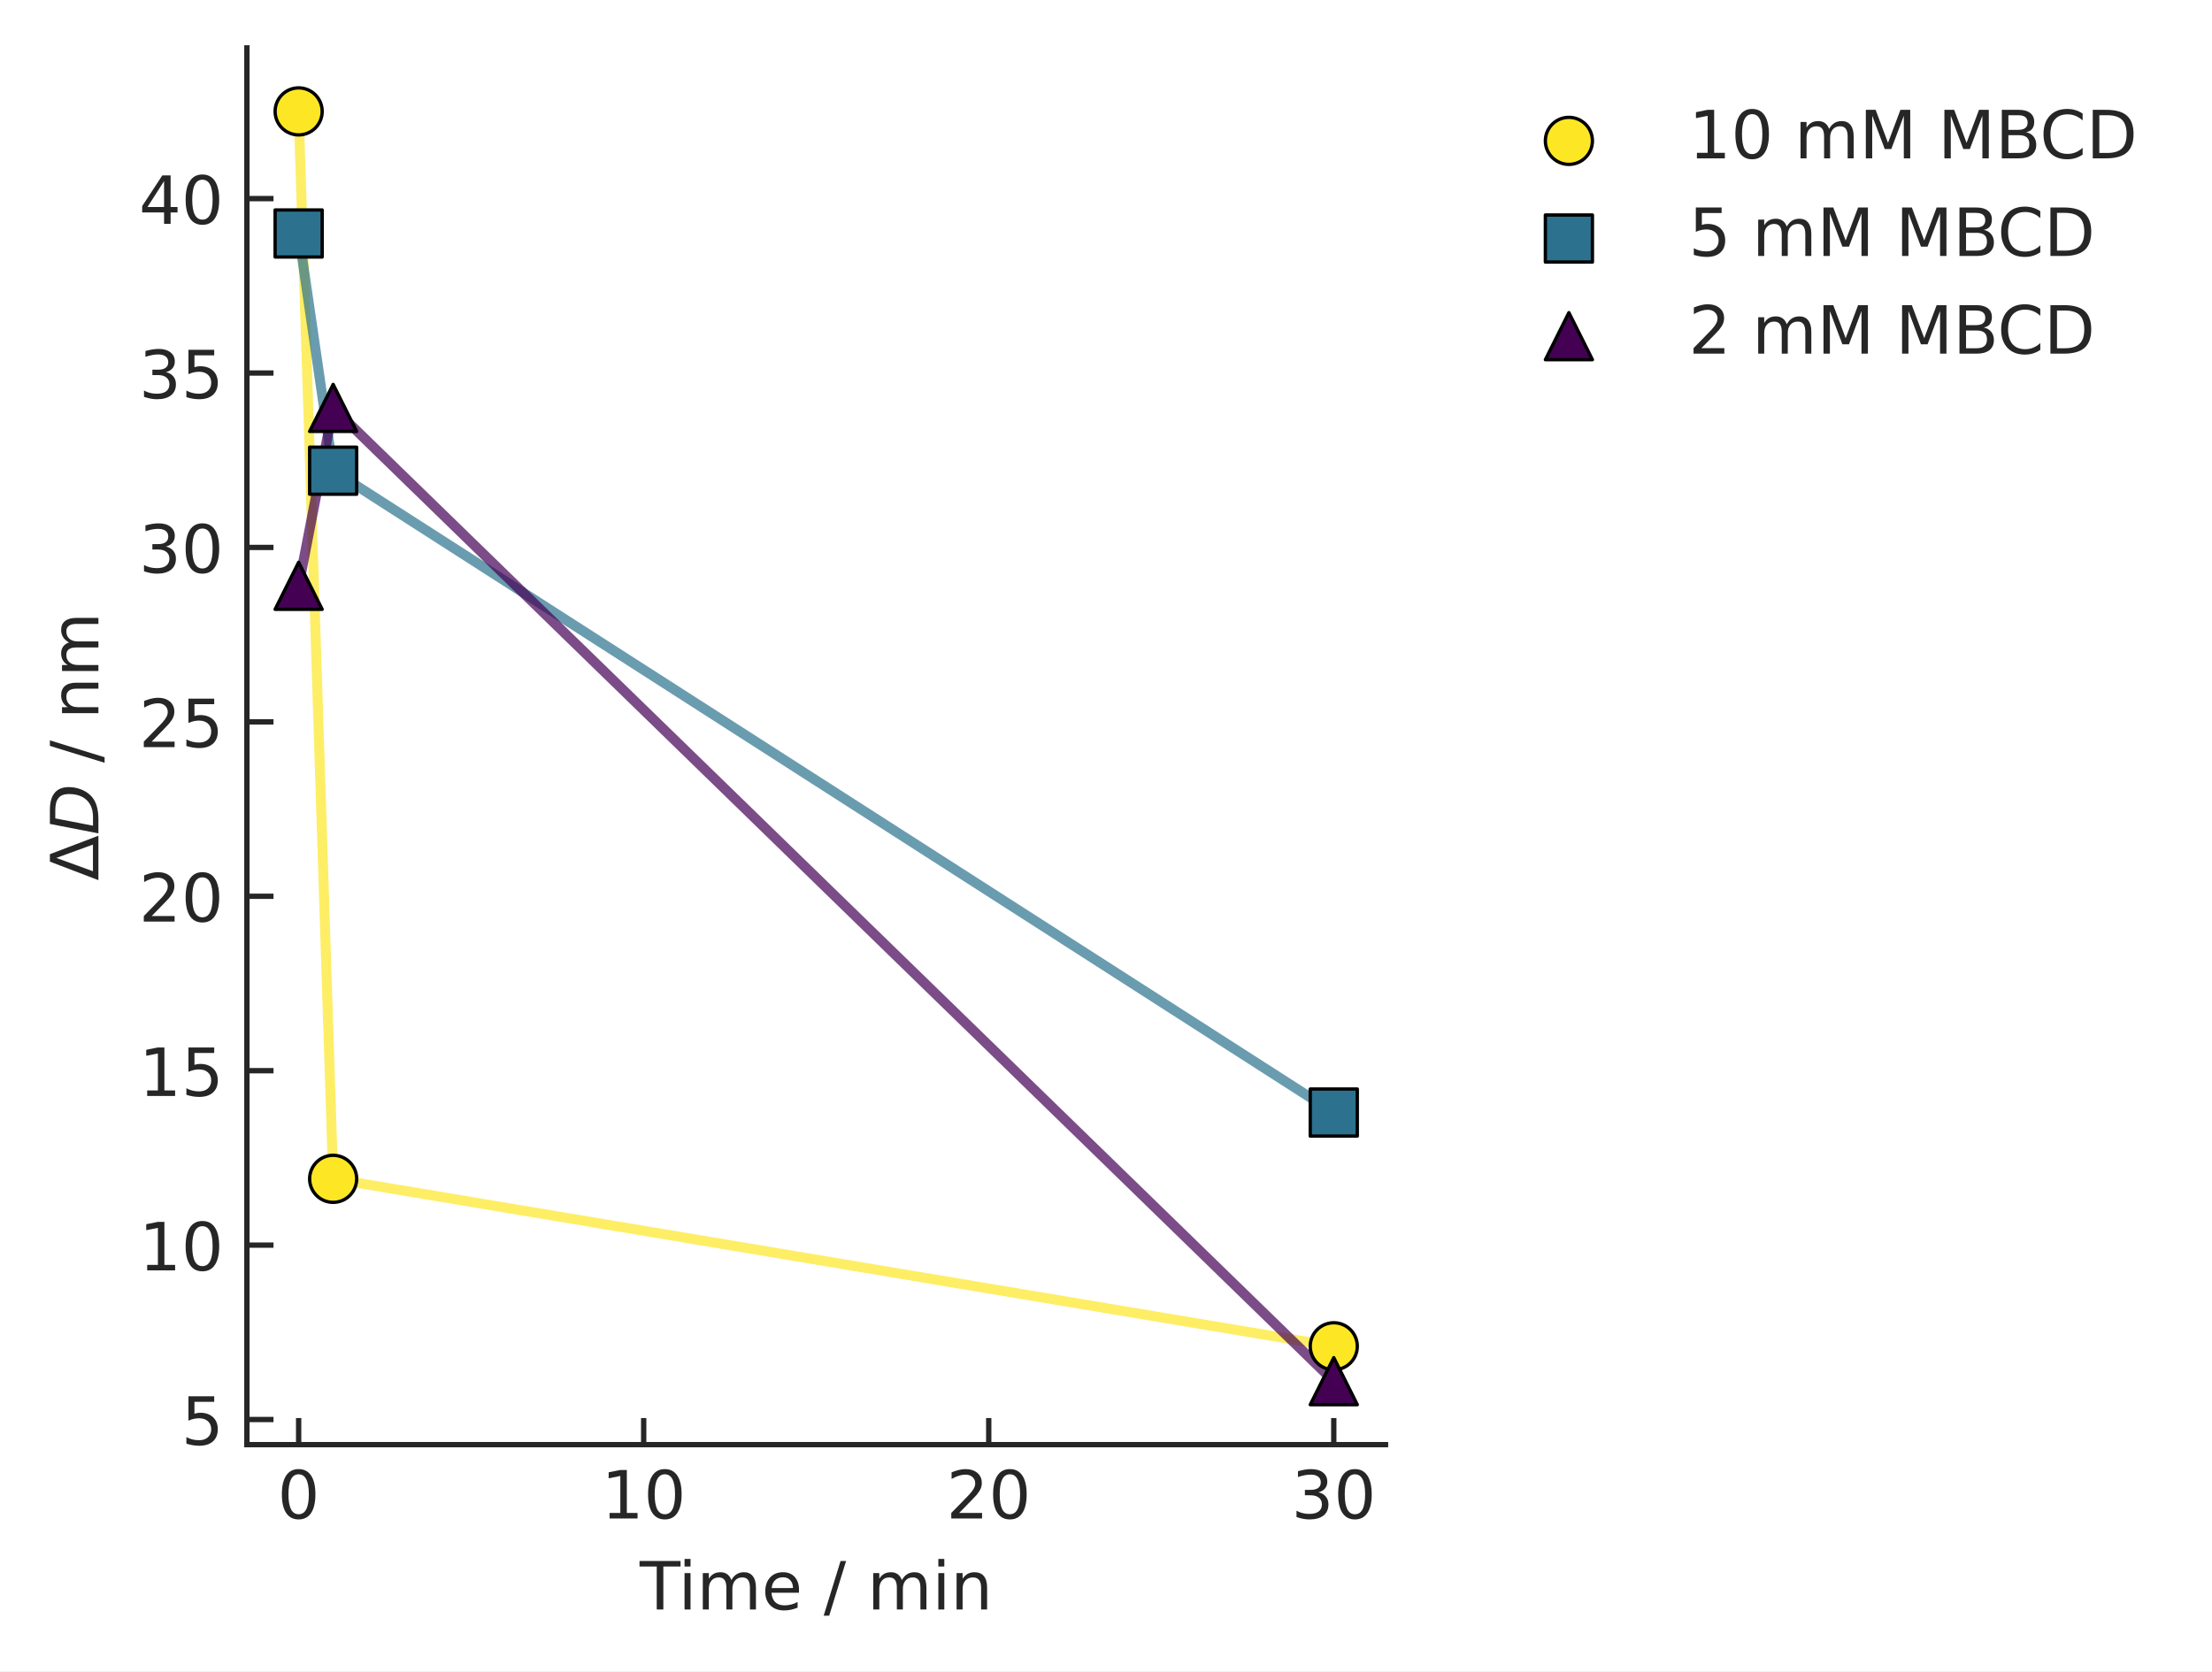
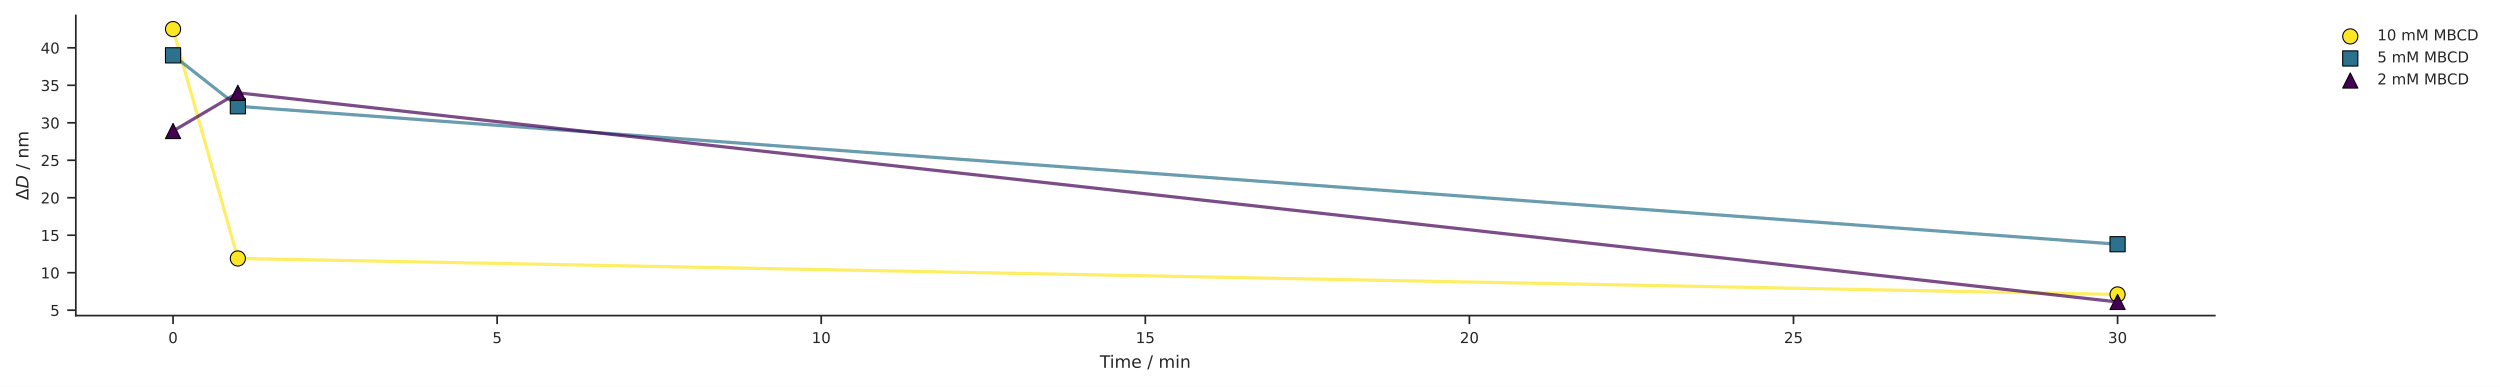
- <svg xmlns="http://www.w3.org/2000/svg" xmlns:xlink="http://www.w3.org/1999/xlink" width="332.424pt" height="251.196pt" viewBox="0 0 332.424 251.196" version="1.1">
+ <svg xmlns="http://www.w3.org/2000/svg" xmlns:xlink="http://www.w3.org/1999/xlink" width="1165.641pt" height="180.361pt" viewBox="0 0 1165.641 180.361" version="1.1">
  <defs>
    <style type="text/css">*{stroke-linejoin: round; stroke-linecap: butt}</style>
  </defs>
  <g id="figure_1">
    <g id="patch_1">
-       <path d="M 0 251.196  L 332.424 251.196  L 332.424 0  L 0 0  z " style="fill: #ffffff" />
+       <path d="M 0 180.361  L 1165.641 180.361  L 1165.641 0  L 0 0  z " style="fill: #ffffff" />
    </g>
    <g id="axes_1">
      <g id="patch_2">
-         <path d="M 37.103 217.14  L 208.221 217.14  L 208.221 7.2  L 37.103 7.2  z " style="fill: #ffffff" />
+         <path d="M 35.35 147.144  L 1032.662 147.144  L 1032.662 7.2  L 35.35 7.2  z " style="fill: #ffffff" />
      </g>
      <g id="matplotlib.axis_1">
        <g id="xtick_1">
          <g id="line2d_1">
            <defs>
-               <path id="md7d69a1c76" d="M 0 0  L 0 -4  " style="stroke: #262626; stroke-width: 0.8" />
-             </defs>
-             <g>
-               <use xlink:href="#md7d69a1c76" x="44.881" y="217.14" style="fill: #262626; stroke: #262626; stroke-width: 0.8" />
+               <path id="m3fce98891d" d="M 0 0  L 0 4  " style="stroke: #262626; stroke-width: 0.8" />
+             </defs>
+             <g>
+               <use xlink:href="#m3fce98891d" x="80.682" y="147.144" style="fill: #262626; stroke: #262626; stroke-width: 0.8" />
            </g>
          </g>
          <g id="text_1">
-             <g style="fill: #262626" transform="translate(41.69997 228.2384) scale(0.1 -0.1)">
+             <g style="fill: #262626" transform="translate(78.4555 159.9625) scale(0.07 -0.07)">
              <defs>
                <path id="DejaVuSans-30" d="M 2034 4250  Q 1547 4250 1301 3770  Q 1056 3291 1056 2328  Q 1056 1369 1301 889  Q 1547 409 2034 409  Q 2525 409 2770 889  Q 3016 1369 3016 2328  Q 3016 3291 2770 3770  Q 2525 4250 2034 4250  z M 2034 4750  Q 2819 4750 3233 4129  Q 3647 3509 3647 2328  Q 3647 1150 3233 529  Q 2819 -91 2034 -91  Q 1250 -91 836 529  Q 422 1150 422 2328  Q 422 3509 836 4129  Q 1250 4750 2034 4750  z " transform="scale(0.015625)" />
              </defs>
              <use xlink:href="#DejaVuSans-30" />
            </g>
          </g>
        </g>
        <g id="xtick_2">
          <g id="line2d_2">
            <g>
-               <use xlink:href="#md7d69a1c76" x="96.735" y="217.14" style="fill: #262626; stroke: #262626; stroke-width: 0.8" />
+               <use xlink:href="#m3fce98891d" x="231.79" y="147.144" style="fill: #262626; stroke: #262626; stroke-width: 0.8" />
            </g>
          </g>
          <g id="text_2">
-             <g style="fill: #262626" transform="translate(90.37265 228.2384) scale(0.1 -0.1)">
-               <defs>
-                 <path id="DejaVuSans-31" d="M 794 531  L 1825 531  L 1825 4091  L 703 3866  L 703 4441  L 1819 4666  L 2450 4666  L 2450 531  L 3481 531  L 3481 0  L 794 0  L 794 531  z " transform="scale(0.015625)" />
-               </defs>
-               <use xlink:href="#DejaVuSans-31" />
-               <use xlink:href="#DejaVuSans-30" transform="translate(63.62305 0)" />
+             <g style="fill: #262626" transform="translate(229.5634 159.9625) scale(0.07 -0.07)">
+               <defs>
+                 <path id="DejaVuSans-35" d="M 691 4666  L 3169 4666  L 3169 4134  L 1269 4134  L 1269 2991  Q 1406 3038 1543 3061  Q 1681 3084 1819 3084  Q 2600 3084 3056 2656  Q 3513 2228 3513 1497  Q 3513 744 3044 326  Q 2575 -91 1722 -91  Q 1428 -91 1123 -41  Q 819 9 494 109  L 494 744  Q 775 591 1075 516  Q 1375 441 1709 441  Q 2250 441 2565 725  Q 2881 1009 2881 1497  Q 2881 1984 2565 2268  Q 2250 2553 1709 2553  Q 1456 2553 1204 2497  Q 953 2441 691 2322  L 691 4666  z " transform="scale(0.015625)" />
+               </defs>
+               <use xlink:href="#DejaVuSans-35" />
            </g>
          </g>
        </g>
        <g id="xtick_3">
          <g id="line2d_3">
            <g>
-               <use xlink:href="#md7d69a1c76" x="148.589" y="217.14" style="fill: #262626; stroke: #262626; stroke-width: 0.8" />
+               <use xlink:href="#m3fce98891d" x="382.898" y="147.144" style="fill: #262626; stroke: #262626; stroke-width: 0.8" />
            </g>
          </g>
          <g id="text_3">
-             <g style="fill: #262626" transform="translate(142.2266 228.2384) scale(0.1 -0.1)">
-               <defs>
-                 <path id="DejaVuSans-32" d="M 1228 531  L 3431 531  L 3431 0  L 469 0  L 469 531  Q 828 903 1448 1529  Q 2069 2156 2228 2338  Q 2531 2678 2651 2914  Q 2772 3150 2772 3378  Q 2772 3750 2511 3984  Q 2250 4219 1831 4219  Q 1534 4219 1204 4116  Q 875 4013 500 3803  L 500 4441  Q 881 4594 1212 4672  Q 1544 4750 1819 4750  Q 2544 4750 2975 4387  Q 3406 4025 3406 3419  Q 3406 3131 3298 2873  Q 3191 2616 2906 2266  Q 2828 2175 2409 1742  Q 1991 1309 1228 531  z " transform="scale(0.015625)" />
-               </defs>
-               <use xlink:href="#DejaVuSans-32" />
+             <g style="fill: #262626" transform="translate(378.4445 159.9625) scale(0.07 -0.07)">
+               <defs>
+                 <path id="DejaVuSans-31" d="M 794 531  L 1825 531  L 1825 4091  L 703 3866  L 703 4441  L 1819 4666  L 2450 4666  L 2450 531  L 3481 531  L 3481 0  L 794 0  L 794 531  z " transform="scale(0.015625)" />
+               </defs>
+               <use xlink:href="#DejaVuSans-31" />
              <use xlink:href="#DejaVuSans-30" transform="translate(63.62305 0)" />
            </g>
          </g>
        </g>
        <g id="xtick_4">
          <g id="line2d_4">
            <g>
-               <use xlink:href="#md7d69a1c76" x="200.443" y="217.14" style="fill: #262626; stroke: #262626; stroke-width: 0.8" />
+               <use xlink:href="#m3fce98891d" x="534.006" y="147.144" style="fill: #262626; stroke: #262626; stroke-width: 0.8" />
            </g>
          </g>
          <g id="text_4">
-             <g style="fill: #262626" transform="translate(194.0805 228.2384) scale(0.1 -0.1)">
+             <g style="fill: #262626" transform="translate(529.5524 159.9625) scale(0.07 -0.07)">
+               <use xlink:href="#DejaVuSans-31" />
+               <use xlink:href="#DejaVuSans-35" transform="translate(63.62305 0)" />
+             </g>
+           </g>
+         </g>
+         <g id="xtick_5">
+           <g id="line2d_5">
+             <g>
+               <use xlink:href="#m3fce98891d" x="685.114" y="147.144" style="fill: #262626; stroke: #262626; stroke-width: 0.8" />
+             </g>
+           </g>
+           <g id="text_5">
+             <g style="fill: #262626" transform="translate(680.6603 159.9625) scale(0.07 -0.07)">
+               <defs>
+                 <path id="DejaVuSans-32" d="M 1228 531  L 3431 531  L 3431 0  L 469 0  L 469 531  Q 828 903 1448 1529  Q 2069 2156 2228 2338  Q 2531 2678 2651 2914  Q 2772 3150 2772 3378  Q 2772 3750 2511 3984  Q 2250 4219 1831 4219  Q 1534 4219 1204 4116  Q 875 4013 500 3803  L 500 4441  Q 881 4594 1212 4672  Q 1544 4750 1819 4750  Q 2544 4750 2975 4387  Q 3406 4025 3406 3419  Q 3406 3131 3298 2873  Q 3191 2616 2906 2266  Q 2828 2175 2409 1742  Q 1991 1309 1228 531  z " transform="scale(0.015625)" />
+               </defs>
+               <use xlink:href="#DejaVuSans-32" />
+               <use xlink:href="#DejaVuSans-30" transform="translate(63.62305 0)" />
+             </g>
+           </g>
+         </g>
+         <g id="xtick_6">
+           <g id="line2d_6">
+             <g>
+               <use xlink:href="#m3fce98891d" x="836.222" y="147.144" style="fill: #262626; stroke: #262626; stroke-width: 0.8" />
+             </g>
+           </g>
+           <g id="text_6">
+             <g style="fill: #262626" transform="translate(831.7682 159.9625) scale(0.07 -0.07)">
+               <use xlink:href="#DejaVuSans-32" />
+               <use xlink:href="#DejaVuSans-35" transform="translate(63.62305 0)" />
+             </g>
+           </g>
+         </g>
+         <g id="xtick_7">
+           <g id="line2d_7">
+             <g>
+               <use xlink:href="#m3fce98891d" x="987.33" y="147.144" style="fill: #262626; stroke: #262626; stroke-width: 0.8" />
+             </g>
+           </g>
+           <g id="text_7">
+             <g style="fill: #262626" transform="translate(982.8761 159.9625) scale(0.07 -0.07)">
              <defs>
                <path id="DejaVuSans-33" d="M 2597 2516  Q 3050 2419 3304 2112  Q 3559 1806 3559 1356  Q 3559 666 3084 287  Q 2609 -91 1734 -91  Q 1441 -91 1130 -33  Q 819 25 488 141  L 488 750  Q 750 597 1062 519  Q 1375 441 1716 441  Q 2309 441 2620 675  Q 2931 909 2931 1356  Q 2931 1769 2642 2001  Q 2353 2234 1838 2234  L 1294 2234  L 1294 2753  L 1863 2753  Q 2328 2753 2575 2939  Q 2822 3125 2822 3475  Q 2822 3834 2567 4026  Q 2313 4219 1838 4219  Q 1578 4219 1281 4162  Q 984 4106 628 3988  L 628 4550  Q 988 4650 1302 4700  Q 1616 4750 1894 4750  Q 2613 4750 3031 4423  Q 3450 4097 3450 3541  Q 3450 3153 3228 2886  Q 3006 2619 2597 2516  z " transform="scale(0.015625)" />
              </defs>
              <use xlink:href="#DejaVuSans-33" />
              <use xlink:href="#DejaVuSans-30" transform="translate(63.62305 0)" />
            </g>
          </g>
        </g>
-         <g id="text_5">
-           <g style="fill: #262626" transform="translate(96.13791 241.9166) scale(0.1 -0.1)">
+         <g id="text_8">
+           <g style="fill: #262626" transform="translate(512.7868 171.4971) scale(0.08 -0.08)">
            <defs>
              <path id="DejaVuSans-54" d="M -19 4666  L 3928 4666  L 3928 4134  L 2272 4134  L 2272 0  L 1638 0  L 1638 4134  L -19 4134  L -19 4666  z " transform="scale(0.015625)" />
              <path id="DejaVuSans-69" d="M 603 3500  L 1178 3500  L 1178 0  L 603 0  L 603 3500  z M 603 4863  L 1178 4863  L 1178 4134  L 603 4134  L 603 4863  z " transform="scale(0.015625)" />
              <path id="DejaVuSans-6d" d="M 3328 2828  Q 3544 3216 3844 3400  Q 4144 3584 4550 3584  Q 5097 3584 5394 3201  Q 5691 2819 5691 2113  L 5691 0  L 5113 0  L 5113 2094  Q 5113 2597 4934 2840  Q 4756 3084 4391 3084  Q 3944 3084 3684 2787  Q 3425 2491 3425 1978  L 3425 0  L 2847 0  L 2847 2094  Q 2847 2600 2669 2842  Q 2491 3084 2119 3084  Q 1678 3084 1418 2786  Q 1159 2488 1159 1978  L 1159 0  L 581 0  L 581 3500  L 1159 3500  L 1159 2956  Q 1356 3278 1631 3431  Q 1906 3584 2284 3584  Q 2666 3584 2933 3390  Q 3200 3197 3328 2828  z " transform="scale(0.015625)" />
              <path id="DejaVuSans-65" d="M 3597 1894  L 3597 1613  L 953 1613  Q 991 1019 1311 708  Q 1631 397 2203 397  Q 2534 397 2845 478  Q 3156 559 3463 722  L 3463 178  Q 3153 47 2828 -22  Q 2503 -91 2169 -91  Q 1331 -91 842 396  Q 353 884 353 1716  Q 353 2575 817 3079  Q 1281 3584 2069 3584  Q 2775 3584 3186 3129  Q 3597 2675 3597 1894  z M 3022 2063  Q 3016 2534 2758 2815  Q 2500 3097 2075 3097  Q 1594 3097 1305 2825  Q 1016 2553 972 2059  L 3022 2063  z " transform="scale(0.015625)" />
              <path id="DejaVuSans-20" transform="scale(0.015625)" />
              <path id="DejaVuSans-2f" d="M 1625 4666  L 2156 4666  L 531 -594  L 0 -594  L 1625 4666  z " transform="scale(0.015625)" />
              <path id="DejaVuSans-6e" d="M 3513 2113  L 3513 0  L 2938 0  L 2938 2094  Q 2938 2591 2744 2837  Q 2550 3084 2163 3084  Q 1697 3084 1428 2787  Q 1159 2491 1159 1978  L 1159 0  L 581 0  L 581 3500  L 1159 3500  L 1159 2956  Q 1366 3272 1645 3428  Q 1925 3584 2291 3584  Q 2894 3584 3203 3211  Q 3513 2838 3513 2113  z " transform="scale(0.015625)" />
            </defs>
            <use xlink:href="#DejaVuSans-54" />
            <use xlink:href="#DejaVuSans-69" transform="translate(57.95898 0)" />
            <use xlink:href="#DejaVuSans-6d" transform="translate(85.74219 0)" />
            <use xlink:href="#DejaVuSans-65" transform="translate(183.1543 0)" />
            <use xlink:href="#DejaVuSans-20" transform="translate(244.6777 0)" />
            <use xlink:href="#DejaVuSans-2f" transform="translate(276.4648 0)" />
            <use xlink:href="#DejaVuSans-20" transform="translate(310.1562 0)" />
            <use xlink:href="#DejaVuSans-6d" transform="translate(341.9434 0)" />
            <use xlink:href="#DejaVuSans-69" transform="translate(439.3555 0)" />
            <use xlink:href="#DejaVuSans-6e" transform="translate(467.1387 0)" />
          </g>
        </g>
      </g>
      <g id="matplotlib.axis_2">
        <g id="ytick_1">
-           <g id="line2d_5">
-             <defs>
-               <path id="md37e22fbfa" d="M 0 0  L 4 0  " style="stroke: #262626; stroke-width: 0.8" />
-             </defs>
-             <g>
-               <use xlink:href="#md37e22fbfa" x="37.103" y="213.365" style="fill: #262626; stroke: #262626; stroke-width: 0.8" />
-             </g>
-           </g>
-           <g id="text_6">
-             <g style="fill: #262626" transform="translate(27.24063 217.1641) scale(0.1 -0.1)">
-               <defs>
-                 <path id="DejaVuSans-35" d="M 691 4666  L 3169 4666  L 3169 4134  L 1269 4134  L 1269 2991  Q 1406 3038 1543 3061  Q 1681 3084 1819 3084  Q 2600 3084 3056 2656  Q 3513 2228 3513 1497  Q 3513 744 3044 326  Q 2575 -91 1722 -91  Q 1428 -91 1123 -41  Q 819 9 494 109  L 494 744  Q 775 591 1075 516  Q 1375 441 1709 441  Q 2250 441 2565 725  Q 2881 1009 2881 1497  Q 2881 1984 2565 2268  Q 2250 2553 1709 2553  Q 1456 2553 1204 2497  Q 953 2441 691 2322  L 691 4666  z " transform="scale(0.015625)" />
-               </defs>
+           <g id="line2d_8">
+             <defs>
+               <path id="mb6eb0d43bf" d="M 0 0  L -4 0  " style="stroke: #262626; stroke-width: 0.8" />
+             </defs>
+             <g>
+               <use xlink:href="#mb6eb0d43bf" x="35.35" y="144.627" style="fill: #262626; stroke: #262626; stroke-width: 0.8" />
+             </g>
+           </g>
+           <g id="text_9">
+             <g style="fill: #262626" transform="translate(23.39625 147.2866) scale(0.07 -0.07)">
              <use xlink:href="#DejaVuSans-35" />
            </g>
          </g>
        </g>
        <g id="ytick_2">
-           <g id="line2d_6">
-             <g>
-               <use xlink:href="#md37e22fbfa" x="37.103" y="187.149" style="fill: #262626; stroke: #262626; stroke-width: 0.8" />
-             </g>
-           </g>
-           <g id="text_7">
-             <g style="fill: #262626" transform="translate(20.87813 190.9478) scale(0.1 -0.1)">
+           <g id="line2d_9">
+             <g>
+               <use xlink:href="#mb6eb0d43bf" x="35.35" y="127.152" style="fill: #262626; stroke: #262626; stroke-width: 0.8" />
+             </g>
+           </g>
+           <g id="text_10">
+             <g style="fill: #262626" transform="translate(18.9425 129.8111) scale(0.07 -0.07)">
              <use xlink:href="#DejaVuSans-31" />
              <use xlink:href="#DejaVuSans-30" transform="translate(63.62305 0)" />
            </g>
          </g>
        </g>
        <g id="ytick_3">
-           <g id="line2d_7">
-             <g>
-               <use xlink:href="#md37e22fbfa" x="37.103" y="160.932" style="fill: #262626; stroke: #262626; stroke-width: 0.8" />
-             </g>
-           </g>
-           <g id="text_8">
-             <g style="fill: #262626" transform="translate(20.87813 164.7315) scale(0.1 -0.1)">
+           <g id="line2d_10">
+             <g>
+               <use xlink:href="#mb6eb0d43bf" x="35.35" y="109.676" style="fill: #262626; stroke: #262626; stroke-width: 0.8" />
+             </g>
+           </g>
+           <g id="text_11">
+             <g style="fill: #262626" transform="translate(18.9425 112.3357) scale(0.07 -0.07)">
              <use xlink:href="#DejaVuSans-31" />
              <use xlink:href="#DejaVuSans-35" transform="translate(63.62305 0)" />
            </g>
          </g>
        </g>
        <g id="ytick_4">
-           <g id="line2d_8">
-             <g>
-               <use xlink:href="#md37e22fbfa" x="37.103" y="134.716" style="fill: #262626; stroke: #262626; stroke-width: 0.8" />
-             </g>
-           </g>
-           <g id="text_9">
-             <g style="fill: #262626" transform="translate(20.87813 138.5152) scale(0.1 -0.1)">
+           <g id="line2d_11">
+             <g>
+               <use xlink:href="#mb6eb0d43bf" x="35.35" y="92.201" style="fill: #262626; stroke: #262626; stroke-width: 0.8" />
+             </g>
+           </g>
+           <g id="text_12">
+             <g style="fill: #262626" transform="translate(18.9425 94.86018) scale(0.07 -0.07)">
              <use xlink:href="#DejaVuSans-32" />
              <use xlink:href="#DejaVuSans-30" transform="translate(63.62305 0)" />
            </g>
          </g>
        </g>
        <g id="ytick_5">
-           <g id="line2d_9">
-             <g>
-               <use xlink:href="#md37e22fbfa" x="37.103" y="108.5" style="fill: #262626; stroke: #262626; stroke-width: 0.8" />
-             </g>
-           </g>
-           <g id="text_10">
-             <g style="fill: #262626" transform="translate(20.87813 112.2989) scale(0.1 -0.1)">
+           <g id="line2d_12">
+             <g>
+               <use xlink:href="#mb6eb0d43bf" x="35.35" y="74.725" style="fill: #262626; stroke: #262626; stroke-width: 0.8" />
+             </g>
+           </g>
+           <g id="text_13">
+             <g style="fill: #262626" transform="translate(18.9425 77.3847) scale(0.07 -0.07)">
              <use xlink:href="#DejaVuSans-32" />
              <use xlink:href="#DejaVuSans-35" transform="translate(63.62305 0)" />
            </g>
          </g>
        </g>
        <g id="ytick_6">
-           <g id="line2d_10">
-             <g>
-               <use xlink:href="#md37e22fbfa" x="37.103" y="82.283" style="fill: #262626; stroke: #262626; stroke-width: 0.8" />
-             </g>
-           </g>
-           <g id="text_11">
-             <g style="fill: #262626" transform="translate(20.87813 86.08266) scale(0.1 -0.1)">
+           <g id="line2d_13">
+             <g>
+               <use xlink:href="#mb6eb0d43bf" x="35.35" y="57.25" style="fill: #262626; stroke: #262626; stroke-width: 0.8" />
+             </g>
+           </g>
+           <g id="text_14">
+             <g style="fill: #262626" transform="translate(18.9425 59.90922) scale(0.07 -0.07)">
              <use xlink:href="#DejaVuSans-33" />
              <use xlink:href="#DejaVuSans-30" transform="translate(63.62305 0)" />
            </g>
          </g>
        </g>
        <g id="ytick_7">
-           <g id="line2d_11">
-             <g>
-               <use xlink:href="#md37e22fbfa" x="37.103" y="56.067" style="fill: #262626; stroke: #262626; stroke-width: 0.8" />
-             </g>
-           </g>
-           <g id="text_12">
-             <g style="fill: #262626" transform="translate(20.87813 59.86637) scale(0.1 -0.1)">
+           <g id="line2d_14">
+             <g>
+               <use xlink:href="#mb6eb0d43bf" x="35.35" y="39.774" style="fill: #262626; stroke: #262626; stroke-width: 0.8" />
+             </g>
+           </g>
+           <g id="text_15">
+             <g style="fill: #262626" transform="translate(18.9425 42.43374) scale(0.07 -0.07)">
              <use xlink:href="#DejaVuSans-33" />
              <use xlink:href="#DejaVuSans-35" transform="translate(63.62305 0)" />
            </g>
          </g>
        </g>
        <g id="ytick_8">
-           <g id="line2d_12">
-             <g>
-               <use xlink:href="#md37e22fbfa" x="37.103" y="29.851" style="fill: #262626; stroke: #262626; stroke-width: 0.8" />
-             </g>
-           </g>
-           <g id="text_13">
-             <g style="fill: #262626" transform="translate(20.87813 33.65009) scale(0.1 -0.1)">
+           <g id="line2d_15">
+             <g>
+               <use xlink:href="#mb6eb0d43bf" x="35.35" y="22.299" style="fill: #262626; stroke: #262626; stroke-width: 0.8" />
+             </g>
+           </g>
+           <g id="text_16">
+             <g style="fill: #262626" transform="translate(18.9425 24.95827) scale(0.07 -0.07)">
              <defs>
                <path id="DejaVuSans-34" d="M 2419 4116  L 825 1625  L 2419 1625  L 2419 4116  z M 2253 4666  L 3047 4666  L 3047 1625  L 3713 1625  L 3713 1100  L 3047 1100  L 3047 0  L 2419 0  L 2419 1100  L 313 1100  L 313 1709  L 2253 4666  z " transform="scale(0.015625)" />
              </defs>
              <use xlink:href="#DejaVuSans-34" />
              <use xlink:href="#DejaVuSans-30" transform="translate(63.62305 0)" />
            </g>
          </g>
        </g>
-         <g id="text_14">
-           <g style="fill: #262626" transform="translate(14.79844 132.37) rotate(-90) scale(0.1 -0.1)">
+         <g id="text_17">
+           <g style="fill: #262626" transform="translate(13.27875 93.33181) rotate(-90) scale(0.08 -0.08)">
            <defs>
              <path id="DejaVuSans-394" d="M 2188 4044  L 906 525  L 3472 525  L 2188 4044  z M 50 0  L 1831 4666  L 2547 4666  L 4325 0  L 50 0  z " transform="scale(0.015625)" />
              <path id="DejaVuSans-Oblique-44" d="M 1081 4666  L 2438 4666  Q 3519 4666 4070 4208  Q 4622 3750 4622 2847  Q 4622 2250 4412 1698  Q 4203 1147 3834 769  Q 3463 381 2891 190  Q 2319 0 1538 0  L 172 0  L 1081 4666  z M 1613 4147  L 909 519  L 1734 519  Q 2794 519 3375 1128  Q 3956 1738 3956 2847  Q 3956 3519 3581 3833  Q 3206 4147 2406 4147  L 1613 4147  z " transform="scale(0.015625)" />
            </defs>
            <use xlink:href="#DejaVuSans-394" transform="translate(0 0.09375)" />
            <use xlink:href="#DejaVuSans-Oblique-44" transform="translate(68.4082 0.09375)" />
            <use xlink:href="#DejaVuSans-20" transform="translate(145.4102 0.09375)" />
            <use xlink:href="#DejaVuSans-2f" transform="translate(177.1973 0.09375)" />
            <use xlink:href="#DejaVuSans-20" transform="translate(210.8887 0.09375)" />
            <use xlink:href="#DejaVuSans-6e" transform="translate(242.6758 0.09375)" />
            <use xlink:href="#DejaVuSans-6d" transform="translate(306.0547 0.09375)" />
          </g>
        </g>
      </g>
-       <g id="line2d_13">
-         <path d="M 44.881 16.743  L 50.067 177.186  L 200.443 202.354  " clip-path="url(#pa9c173d342)" style="fill: none; stroke: #fde725; stroke-opacity: 0.7; stroke-width: 1.5; stroke-linecap: round" />
-       </g>
-       <g id="line2d_14">
-         <path d="M 44.881 35.094  L 50.067 70.748  L 200.443 167.224  " clip-path="url(#pa9c173d342)" style="fill: none; stroke: #2c728e; stroke-opacity: 0.7; stroke-width: 1.5; stroke-linecap: round" />
-       </g>
-       <g id="line2d_15">
-         <path d="M 44.881 88.051  L 50.067 61.31  L 200.443 207.597  " clip-path="url(#pa9c173d342)" style="fill: none; stroke: #440154; stroke-opacity: 0.7; stroke-width: 1.5; stroke-linecap: round" />
+       <g id="line2d_16">
+         <path d="M 80.682 13.561  L 110.904 120.511  L 987.33 137.287  " clip-path="url(#p9822f58c5e)" style="fill: none; stroke: #fde725; stroke-opacity: 0.7; stroke-width: 1.5; stroke-linecap: round" />
+       </g>
+       <g id="line2d_17">
+         <path d="M 80.682 25.794  L 110.904 49.561  L 987.33 113.87  " clip-path="url(#p9822f58c5e)" style="fill: none; stroke: #2c728e; stroke-opacity: 0.7; stroke-width: 1.5; stroke-linecap: round" />
+       </g>
+       <g id="line2d_18">
+         <path d="M 80.682 61.094  L 110.904 43.269  L 987.33 140.783  " clip-path="url(#p9822f58c5e)" style="fill: none; stroke: #440154; stroke-opacity: 0.7; stroke-width: 1.5; stroke-linecap: round" />
      </g>
      <g id="patch_3">
-         <path d="M 37.103 217.14  L 37.103 7.2  " style="fill: none; stroke: #262626; stroke-width: 0.8; stroke-linejoin: miter; stroke-linecap: square" />
+         <path d="M 35.35 147.144  L 35.35 7.2  " style="fill: none; stroke: #262626; stroke-width: 0.8; stroke-linejoin: miter; stroke-linecap: square" />
      </g>
      <g id="patch_4">
-         <path d="M 37.103 217.14  L 208.221 217.14  " style="fill: none; stroke: #262626; stroke-width: 0.8; stroke-linejoin: miter; stroke-linecap: square" />
+         <path d="M 35.35 147.144  L 1032.662 147.144  " style="fill: none; stroke: #262626; stroke-width: 0.8; stroke-linejoin: miter; stroke-linecap: square" />
      </g>
      <g id="PathCollection_1">
        <defs>
-           <path id="m2b5f49b76e" d="M 0 3.536  C 0.938 3.536 1.837 3.163 2.5 2.5  C 3.163 1.837 3.536 0.938 3.536 0  C 3.536 -0.938 3.163 -1.837 2.5 -2.5  C 1.837 -3.163 0.938 -3.536 0 -3.536  C -0.938 -3.536 -1.837 -3.163 -2.5 -2.5  C -3.163 -1.837 -3.536 -0.938 -3.536 0  C -3.536 0.938 -3.163 1.837 -2.5 2.5  C -1.837 3.163 -0.938 3.536 0 3.536  z " style="stroke: #000000; stroke-width: 0.5" />
+           <path id="m17b30545ca" d="M 0 3.536  C 0.938 3.536 1.837 3.163 2.5 2.5  C 3.163 1.837 3.536 0.938 3.536 0  C 3.536 -0.938 3.163 -1.837 2.5 -2.5  C 1.837 -3.163 0.938 -3.536 0 -3.536  C -0.938 -3.536 -1.837 -3.163 -2.5 -2.5  C -3.163 -1.837 -3.536 -0.938 -3.536 0  C -3.536 0.938 -3.163 1.837 -2.5 2.5  C -1.837 3.163 -0.938 3.536 0 3.536  z " style="stroke: #000000; stroke-width: 0.5" />
        </defs>
-         <g clip-path="url(#pa9c173d342)">
-           <use xlink:href="#m2b5f49b76e" x="44.881" y="16.743" style="fill: #fde725; stroke: #000000; stroke-width: 0.5" />
-           <use xlink:href="#m2b5f49b76e" x="50.067" y="177.186" style="fill: #fde725; stroke: #000000; stroke-width: 0.5" />
-           <use xlink:href="#m2b5f49b76e" x="200.443" y="202.354" style="fill: #fde725; stroke: #000000; stroke-width: 0.5" />
+         <g clip-path="url(#p9822f58c5e)">
+           <use xlink:href="#m17b30545ca" x="80.682" y="13.561" style="fill: #fde725; stroke: #000000; stroke-width: 0.5" />
+           <use xlink:href="#m17b30545ca" x="110.904" y="120.511" style="fill: #fde725; stroke: #000000; stroke-width: 0.5" />
+           <use xlink:href="#m17b30545ca" x="987.33" y="137.287" style="fill: #fde725; stroke: #000000; stroke-width: 0.5" />
        </g>
      </g>
      <g id="PathCollection_2">
        <defs>
-           <path id="mfec81f58d0" d="M -3.536 3.536  L 3.536 3.536  L 3.536 -3.536  L -3.536 -3.536  z " style="stroke: #000000; stroke-width: 0.5" />
+           <path id="m472fefd7d8" d="M -3.536 3.536  L 3.536 3.536  L 3.536 -3.536  L -3.536 -3.536  z " style="stroke: #000000; stroke-width: 0.5" />
        </defs>
-         <g clip-path="url(#pa9c173d342)">
-           <use xlink:href="#mfec81f58d0" x="44.881" y="35.094" style="fill: #2c728e; stroke: #000000; stroke-width: 0.5" />
-           <use xlink:href="#mfec81f58d0" x="50.067" y="70.748" style="fill: #2c728e; stroke: #000000; stroke-width: 0.5" />
-           <use xlink:href="#mfec81f58d0" x="200.443" y="167.224" style="fill: #2c728e; stroke: #000000; stroke-width: 0.5" />
+         <g clip-path="url(#p9822f58c5e)">
+           <use xlink:href="#m472fefd7d8" x="80.682" y="25.794" style="fill: #2c728e; stroke: #000000; stroke-width: 0.5" />
+           <use xlink:href="#m472fefd7d8" x="110.904" y="49.561" style="fill: #2c728e; stroke: #000000; stroke-width: 0.5" />
+           <use xlink:href="#m472fefd7d8" x="987.33" y="113.87" style="fill: #2c728e; stroke: #000000; stroke-width: 0.5" />
        </g>
      </g>
      <g id="PathCollection_3">
        <defs>
-           <path id="m4eb61ec069" d="M 0 -3.536  L -3.536 3.536  L 3.536 3.536  z " style="stroke: #000000; stroke-width: 0.5" />
+           <path id="mab9271d3c9" d="M 0 -3.536  L -3.536 3.536  L 3.536 3.536  z " style="stroke: #000000; stroke-width: 0.5" />
        </defs>
-         <g clip-path="url(#pa9c173d342)">
-           <use xlink:href="#m4eb61ec069" x="44.881" y="88.051" style="fill: #440154; stroke: #000000; stroke-width: 0.5" />
-           <use xlink:href="#m4eb61ec069" x="50.067" y="61.31" style="fill: #440154; stroke: #000000; stroke-width: 0.5" />
-           <use xlink:href="#m4eb61ec069" x="200.443" y="207.597" style="fill: #440154; stroke: #000000; stroke-width: 0.5" />
+         <g clip-path="url(#p9822f58c5e)">
+           <use xlink:href="#mab9271d3c9" x="80.682" y="61.094" style="fill: #440154; stroke: #000000; stroke-width: 0.5" />
+           <use xlink:href="#mab9271d3c9" x="110.904" y="43.269" style="fill: #440154; stroke: #000000; stroke-width: 0.5" />
+           <use xlink:href="#mab9271d3c9" x="987.33" y="140.783" style="fill: #440154; stroke: #000000; stroke-width: 0.5" />
        </g>
      </g>
      <g id="legend_1">
        <g id="PathCollection_4">
          <g>
-             <use xlink:href="#m2b5f49b76e" x="235.777" y="21.173" style="fill: #fde725; stroke: #000000; stroke-width: 0.5" />
-           </g>
-         </g>
-         <g id="text_15">
-           <g style="fill: #262626" transform="translate(253.777 23.79844) scale(0.1 -0.1)">
+             <use xlink:href="#m17b30545ca" x="1095.828" y="16.981" style="fill: #fde725; stroke: #000000; stroke-width: 0.5" />
+           </g>
+         </g>
+         <g id="text_18">
+           <g style="fill: #262626" transform="translate(1108.428 18.81891) scale(0.07 -0.07)">
            <defs>
              <path id="DejaVuSans-4d" d="M 628 4666  L 1569 4666  L 2759 1491  L 3956 4666  L 4897 4666  L 4897 0  L 4281 0  L 4281 4097  L 3078 897  L 2444 897  L 1241 4097  L 1241 0  L 628 0  L 628 4666  z " transform="scale(0.015625)" />
              <path id="DejaVuSans-42" d="M 1259 2228  L 1259 519  L 2272 519  Q 2781 519 3026 730  Q 3272 941 3272 1375  Q 3272 1813 3026 2020  Q 2781 2228 2272 2228  L 1259 2228  z M 1259 4147  L 1259 2741  L 2194 2741  Q 2656 2741 2882 2914  Q 3109 3088 3109 3444  Q 3109 3797 2882 3972  Q 2656 4147 2194 4147  L 1259 4147  z M 628 4666  L 2241 4666  Q 2963 4666 3353 4366  Q 3744 4066 3744 3513  Q 3744 3084 3544 2831  Q 3344 2578 2956 2516  Q 3422 2416 3680 2098  Q 3938 1781 3938 1306  Q 3938 681 3513 340  Q 3088 0 2303 0  L 628 0  L 628 4666  z " transform="scale(0.015625)" />
              <path id="DejaVuSans-43" d="M 4122 4306  L 4122 3641  Q 3803 3938 3442 4084  Q 3081 4231 2675 4231  Q 1875 4231 1450 3742  Q 1025 3253 1025 2328  Q 1025 1406 1450 917  Q 1875 428 2675 428  Q 3081 428 3442 575  Q 3803 722 4122 1019  L 4122 359  Q 3791 134 3420 21  Q 3050 -91 2638 -91  Q 1578 -91 968 557  Q 359 1206 359 2328  Q 359 3453 968 4101  Q 1578 4750 2638 4750  Q 3056 4750 3426 4639  Q 3797 4528 4122 4306  z " transform="scale(0.015625)" />
              <path id="DejaVuSans-44" d="M 1259 4147  L 1259 519  L 2022 519  Q 2988 519 3436 956  Q 3884 1394 3884 2338  Q 3884 3275 3436 3711  Q 2988 4147 2022 4147  L 1259 4147  z M 628 4666  L 1925 4666  Q 3281 4666 3915 4102  Q 4550 3538 4550 2338  Q 4550 1131 3912 565  Q 3275 0 1925 0  L 628 0  L 628 4666  z " transform="scale(0.015625)" />
            </defs>
            <use xlink:href="#DejaVuSans-31" />
            <use xlink:href="#DejaVuSans-30" transform="translate(63.62305 0)" />
            <use xlink:href="#DejaVuSans-20" transform="translate(127.2461 0)" />
            <use xlink:href="#DejaVuSans-6d" transform="translate(159.0332 0)" />
            <use xlink:href="#DejaVuSans-4d" transform="translate(256.4453 0)" />
            <use xlink:href="#DejaVuSans-20" transform="translate(342.7246 0)" />
            <use xlink:href="#DejaVuSans-4d" transform="translate(374.5117 0)" />
            <use xlink:href="#DejaVuSans-42" transform="translate(460.791 0)" />
            <use xlink:href="#DejaVuSans-43" transform="translate(527.6445 0)" />
            <use xlink:href="#DejaVuSans-44" transform="translate(597.4688 0)" />
          </g>
        </g>
        <g id="PathCollection_5">
          <g>
-             <use xlink:href="#mfec81f58d0" x="235.777" y="35.852" style="fill: #2c728e; stroke: #000000; stroke-width: 0.5" />
-           </g>
-         </g>
-         <g id="text_16">
-           <g style="fill: #262626" transform="translate(253.777 38.47656) scale(0.1 -0.1)">
+             <use xlink:href="#m472fefd7d8" x="1095.828" y="27.256" style="fill: #2c728e; stroke: #000000; stroke-width: 0.5" />
+           </g>
+         </g>
+         <g id="text_19">
+           <g style="fill: #262626" transform="translate(1108.428 29.09359) scale(0.07 -0.07)">
            <use xlink:href="#DejaVuSans-35" />
            <use xlink:href="#DejaVuSans-20" transform="translate(63.62305 0)" />
            <use xlink:href="#DejaVuSans-6d" transform="translate(95.41016 0)" />
            <use xlink:href="#DejaVuSans-4d" transform="translate(192.8223 0)" />
            <use xlink:href="#DejaVuSans-20" transform="translate(279.1016 0)" />
            <use xlink:href="#DejaVuSans-4d" transform="translate(310.8887 0)" />
            <use xlink:href="#DejaVuSans-42" transform="translate(397.168 0)" />
            <use xlink:href="#DejaVuSans-43" transform="translate(464.0215 0)" />
            <use xlink:href="#DejaVuSans-44" transform="translate(533.8457 0)" />
          </g>
        </g>
        <g id="PathCollection_6">
          <g>
-             <use xlink:href="#m4eb61ec069" x="235.777" y="50.53" style="fill: #440154; stroke: #000000; stroke-width: 0.5" />
-           </g>
-         </g>
-         <g id="text_17">
-           <g style="fill: #262626" transform="translate(253.777 53.15469) scale(0.1 -0.1)">
+             <use xlink:href="#mab9271d3c9" x="1095.828" y="37.531" style="fill: #440154; stroke: #000000; stroke-width: 0.5" />
+           </g>
+         </g>
+         <g id="text_20">
+           <g style="fill: #262626" transform="translate(1108.428 39.36828) scale(0.07 -0.07)">
            <use xlink:href="#DejaVuSans-32" />
            <use xlink:href="#DejaVuSans-20" transform="translate(63.62305 0)" />
            <use xlink:href="#DejaVuSans-6d" transform="translate(95.41016 0)" />
            <use xlink:href="#DejaVuSans-4d" transform="translate(192.8223 0)" />
            <use xlink:href="#DejaVuSans-20" transform="translate(279.1016 0)" />
            <use xlink:href="#DejaVuSans-4d" transform="translate(310.8887 0)" />
            <use xlink:href="#DejaVuSans-42" transform="translate(397.168 0)" />
            <use xlink:href="#DejaVuSans-43" transform="translate(464.0215 0)" />
            <use xlink:href="#DejaVuSans-44" transform="translate(533.8457 0)" />
          </g>
        </g>
      </g>
    </g>
  </g>
  <defs>
-     <clipPath id="pa9c173d342">
-       <rect x="37.103" y="7.2" width="171.118" height="209.94" />
+     <clipPath id="p9822f58c5e">
+       <rect x="35.35" y="7.2" width="997.312" height="139.944" />
    </clipPath>
  </defs>
</svg>
